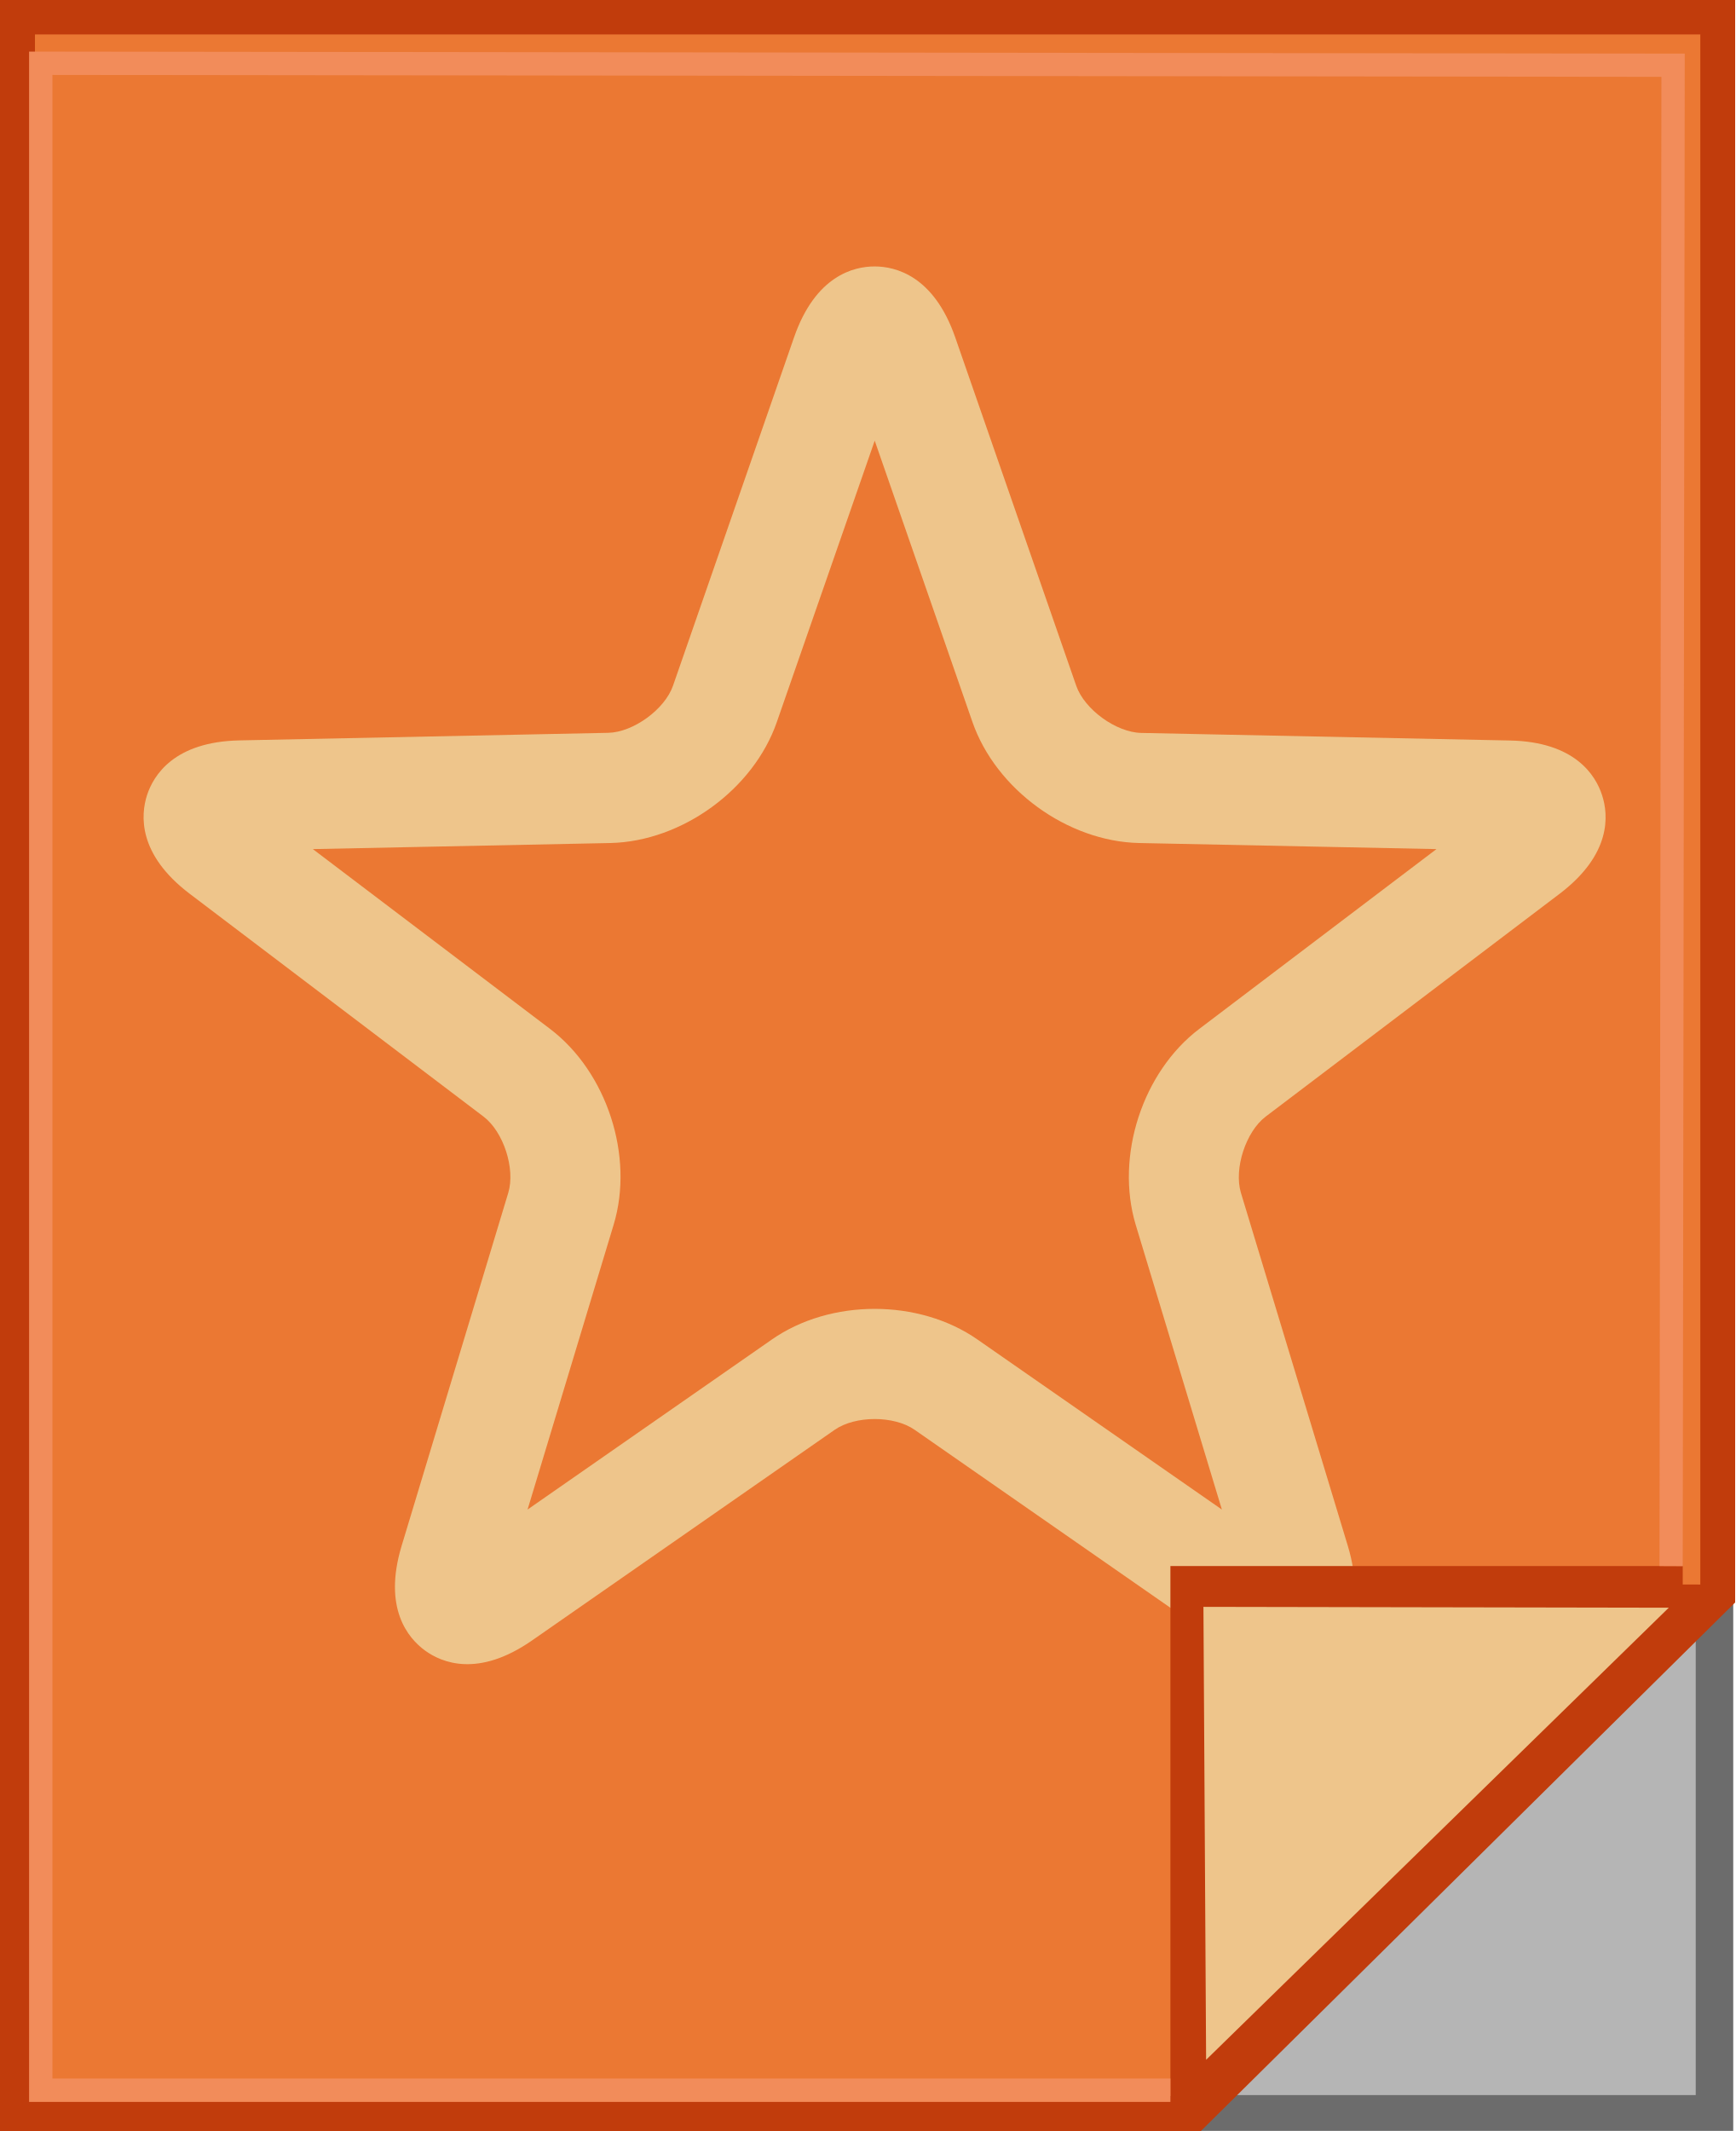
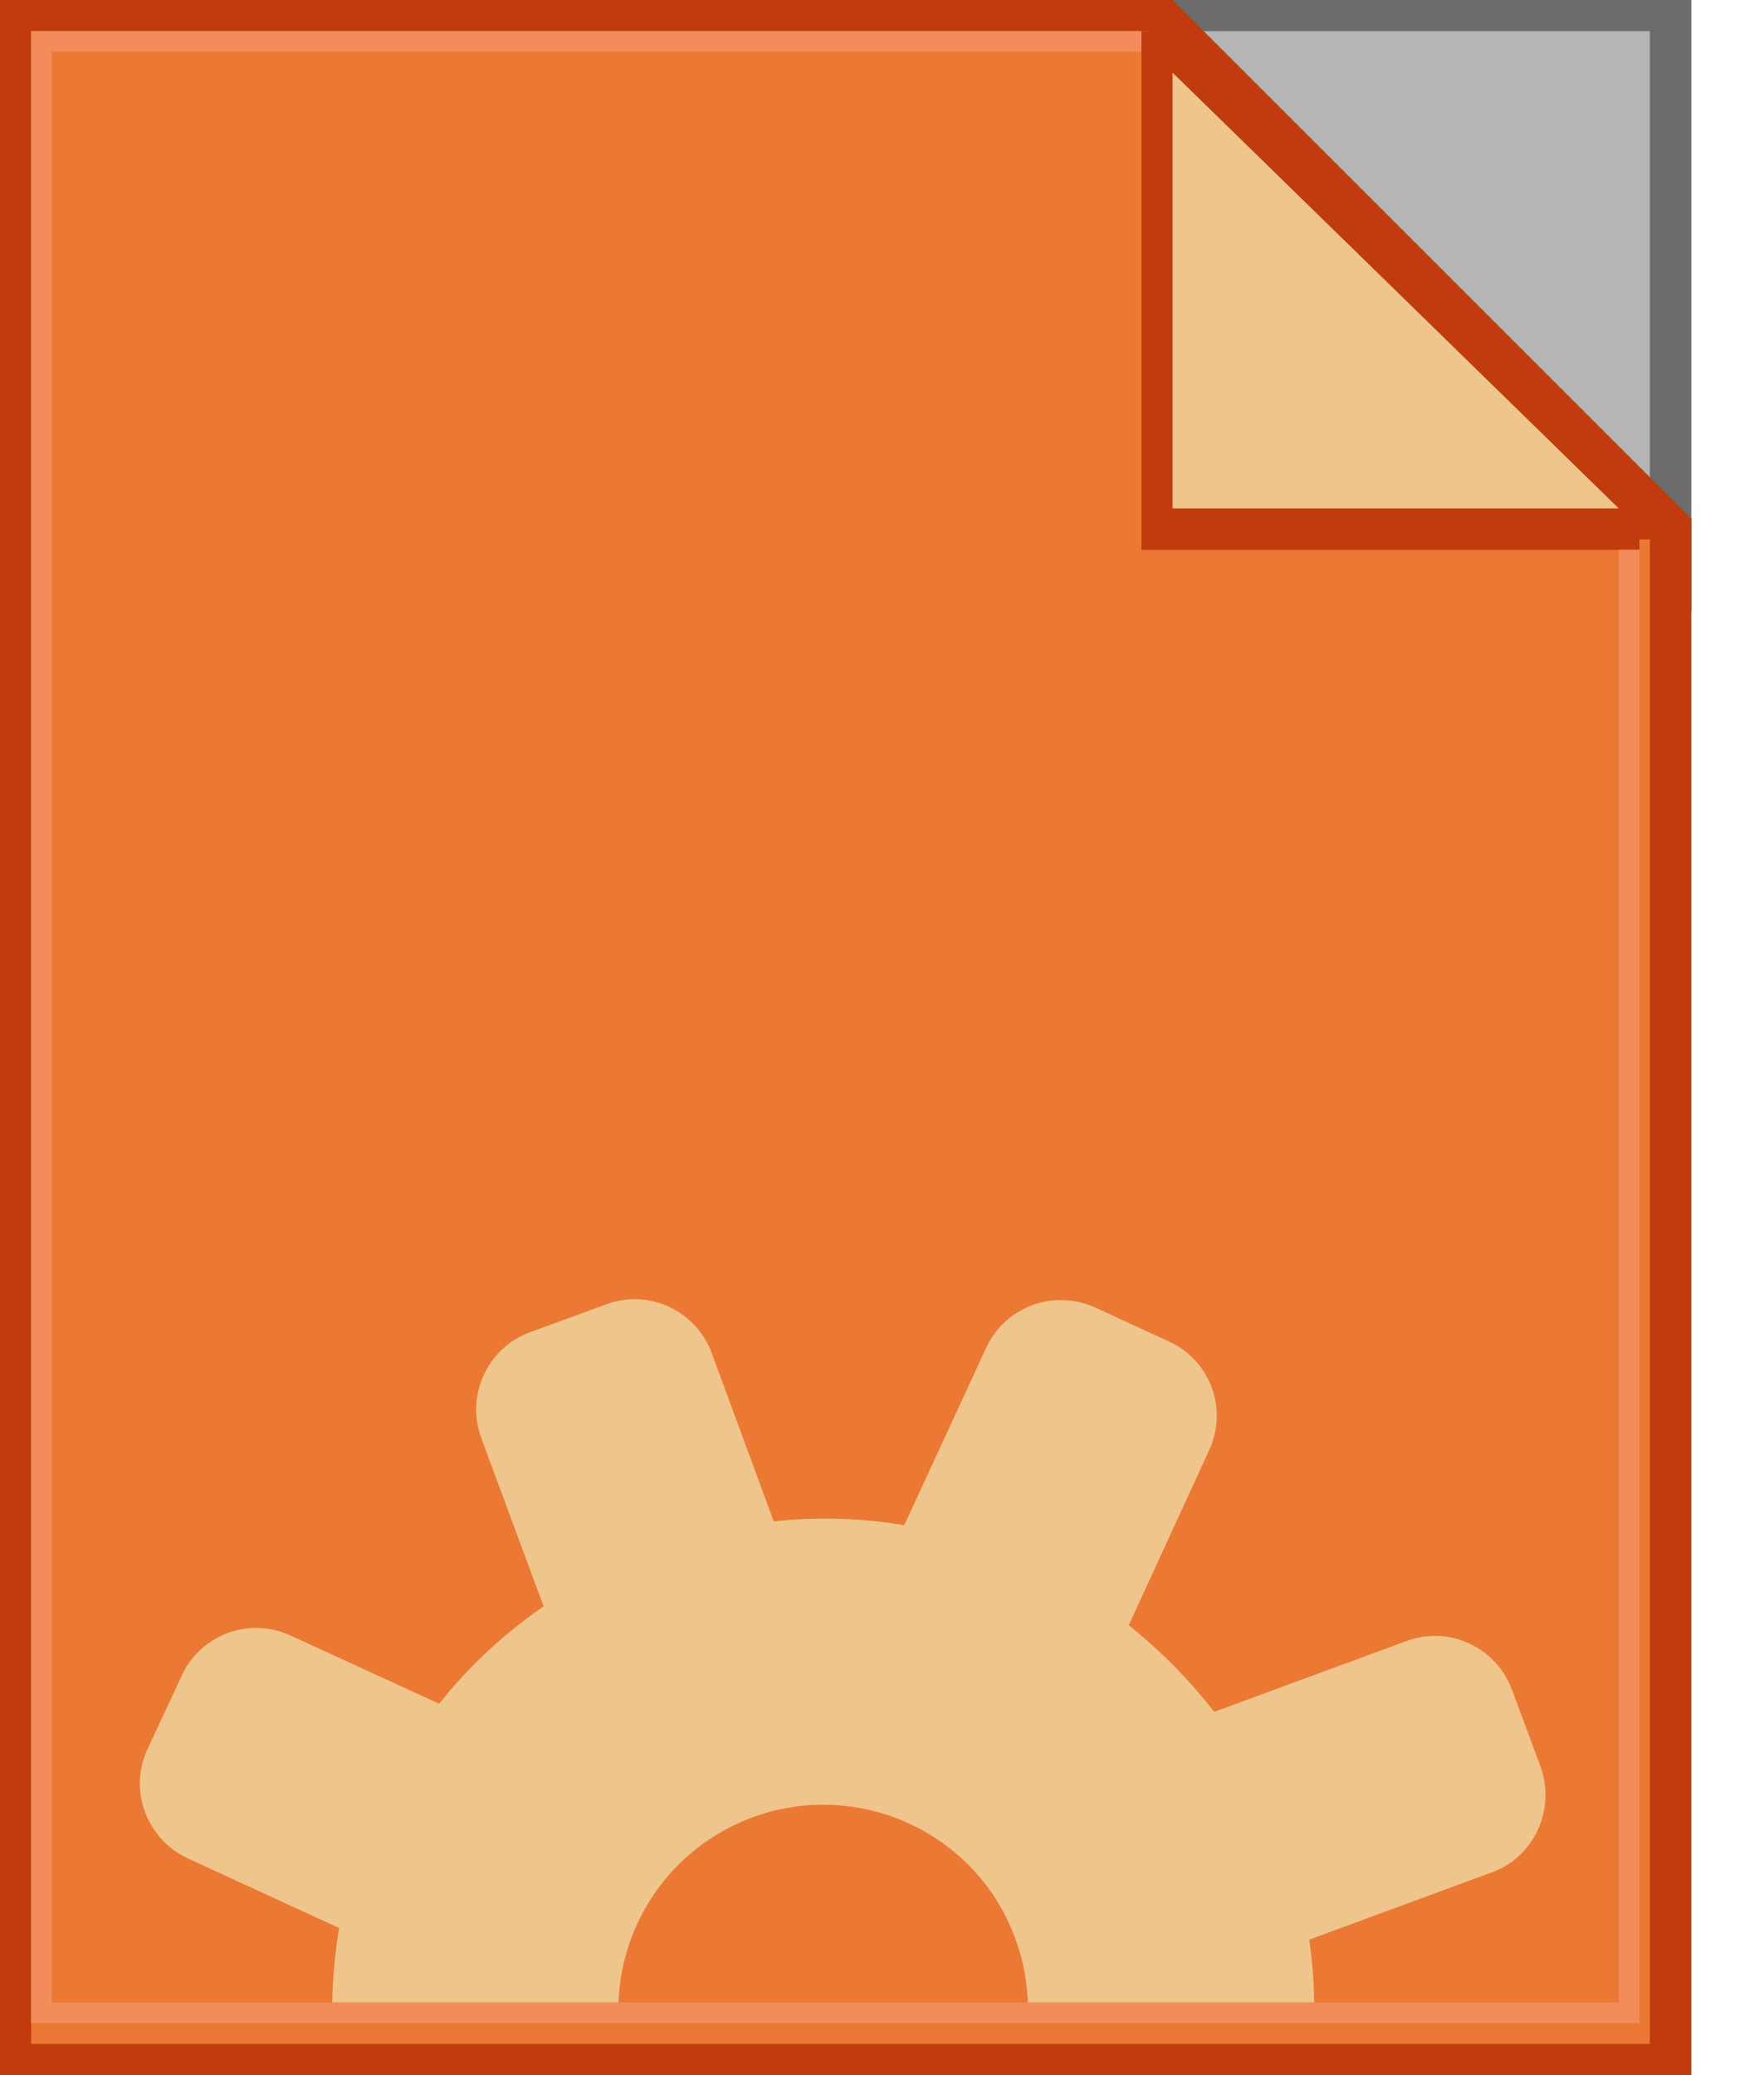
- <svg xmlns="http://www.w3.org/2000/svg" version="1.1" x="0px" y="0px" viewBox="0 0 16.284 19.995" style="enable-background:new 0 0 16.284 19.995;" xml:space="preserve">
-   <g id="special_x5F_content_x5F_hidden">
+ <svg xmlns="http://www.w3.org/2000/svg" width="100%" height="100%" viewBox="0 0 17 20" version="1.1" xml:space="preserve" style="fill-rule:evenodd;clip-rule:evenodd;stroke-linejoin:round;stroke-miterlimit:2;">
+   <g id="content_x5F_draft_x5F_hidden" transform="matrix(1,0,0,-1,0,20)">
    <g>
      <g>
-         <polygon style="fill:#B5B5B5;" points="13.458,17.346 14.827,15.929 16.09,14.542 16.09,19.826 11.009,19.826    " />
-         <path style="fill:#6C6C6C;" d="M16.266,19.994h-5.665l2.729-2.763l1.368-1.416l1.568-1.722V19.994z M11.416,19.658h4.498v-4.667     l-0.954,1.048l-1.374,1.422L11.416,19.658z" />
+         <path d="M13.5,17.3L16.1,14.5L16.1,19.8L11,19.8L13.5,17.3Z" style="fill:rgb(181,181,181);fill-rule:nonzero;" />
+         <path d="M16.3,20L10.6,20L13.3,17.2L14.7,15.8L16.3,14.1L16.3,20ZM11.4,19.7L15.9,19.7L15.9,15L13.5,17.4L11.4,19.7Z" style="fill:rgb(108,108,108);fill-rule:nonzero;" />
      </g>
      <g>
        <g>
          <g>
-             <polygon style="fill:#EB7833;" points="0.164,19.831 11.202,19.831 16.12,14.968 16.12,0.159 0.164,0.159      " />
+             <path d="M0.2,19.8L11.2,19.8L16.1,15L16.1,0.2L0.2,0.2L0.2,19.8Z" style="fill:rgb(235,120,51);fill-rule:nonzero;" />
          </g>
          <g>
-             <path style="fill:#C13C0C;" d="M11.27,19.995H0v-20h16.284v15.041L11.27,19.995z M0.328,19.667h10.807l4.822-4.768V0.323H0.328       V19.667z" />
-           </g>
-         </g>
-         <g id="XMLID_6_">
-           <g>
-             <path style="fill:#EEC58B;" d="M12.031,15.615c-0.164,0-0.366-0.055-0.605-0.222l-2.842-1.977       c-0.193-0.135-0.557-0.135-0.751,0l-2.841,1.977c-0.504,0.35-0.845,0.209-1.003,0.094c-0.158-0.115-0.397-0.396-0.22-0.982       l1.001-3.313c0.068-0.226-0.045-0.573-0.232-0.715L1.78,8.386c-0.489-0.371-0.46-0.739-0.4-0.926       c0.061-0.186,0.254-0.5,0.867-0.513l3.461-0.071c0.235-0.005,0.531-0.22,0.608-0.442l1.136-3.269       C7.653,2.587,8.012,2.5,8.207,2.5c0,0,0.001,0,0.001,0c0.196,0,0.555,0.087,0.756,0.664l1.136,3.27       c0.077,0.222,0.374,0.438,0.61,0.443l3.459,0.071c0.612,0.012,0.806,0.327,0.866,0.513c0.061,0.186,0.09,0.554-0.398,0.925       l-2.759,2.091c-0.187,0.142-0.3,0.49-0.232,0.716l1.003,3.312c0.177,0.586-0.062,0.867-0.221,0.982       C12.345,15.547,12.212,15.615,12.031,15.615z M2.936,7.967l2.226,1.687c0.534,0.405,0.791,1.195,0.597,1.837l-0.808,2.673       l2.292-1.595c0.55-0.384,1.381-0.384,1.931,0l2.293,1.595l-0.809-2.673c-0.193-0.643,0.064-1.433,0.597-1.837l2.226-1.687       L10.689,7.91c-0.671-0.015-1.343-0.503-1.563-1.136L8.209,4.135L7.291,6.773C7.073,7.405,6.402,7.894,5.73,7.91L2.936,7.967z" />
+             <path d="M11.3,20L0,20L0,0L16.3,0L16.3,15L11.3,20ZM0.3,19.7L11.1,19.7L15.9,14.9L15.9,0.3L0.3,0.3L0.3,19.7Z" style="fill:rgb(193,60,12);fill-rule:nonzero;" />
          </g>
        </g>
        <g>
-           <polygon style="fill:#EEC58B;" points="15.929,14.977 11.211,19.585 11.184,14.968     " />
-           <path style="fill:#C13C0C;" d="M11.104,19.843l-0.029-4.985l5.123,0.01L11.104,19.843z M11.294,15.077l0.025,4.25l4.342-4.242      L11.294,15.077z" />
+           <path d="M15.9,15L11.2,19.6L11.2,15L15.9,15Z" style="fill:rgb(238,197,139);fill-rule:nonzero;" />
+           <path d="M11.1,19.8L11.1,14.8L16.2,14.8L11.1,19.8ZM11.3,15.1L11.3,19.3L15.6,15.1L11.3,15.1Z" style="fill:rgb(193,60,12);fill-rule:nonzero;" />
        </g>
        <g>
-           <polygon style="fill:#C13C0C;" points="11.202,19.722 10.984,19.722 10.984,14.694 15.792,14.694 15.792,14.913 11.202,14.913           " />
+           <path d="M11.2,19.7L11,19.7L11,14.7L15.8,14.7L15.8,14.9L11.2,14.9L11.2,19.7Z" style="fill:rgb(193,60,12);fill-rule:nonzero;" />
+         </g>
+         <g transform="matrix(1.99048,0.209207,0.209207,-1.99048,-10.7564,23.6814)">
+           <g>
+             <g>
+               <g>
+                 <g>
+                   <path d="M11.064,10.958L10.105,11.201C10.002,11.033 9.878,10.88 9.74,10.743L10.213,9.945C10.325,9.759 10.264,9.516 10.076,9.405L9.738,9.204C9.55,9.094 9.308,9.155 9.197,9.342L8.715,10.151C8.515,10.095 8.307,10.067 8.092,10.067L7.879,9.227C7.825,9.018 7.611,8.889 7.4,8.943L7.018,9.039C6.808,9.093 6.68,9.308 6.733,9.519L6.947,10.358C6.742,10.47 6.558,10.609 6.398,10.772L5.72,10.37C5.534,10.259 5.291,10.32 5.18,10.507L4.977,10.845C4.866,11.031 4.93,11.274 5.116,11.386L5.806,11.796C5.772,11.918 5.748,12.043 5.733,12.17C5.731,12.187 10.435,12.671 10.436,12.664C10.447,12.557 10.45,12.449 10.446,12.34L11.356,12.109C11.566,12.056 11.692,11.84 11.641,11.629L11.543,11.247C11.489,11.034 11.276,10.905 11.064,10.958ZM9.065,12.52C9.062,12.554 8.341,12.444 8.197,12.429C7.677,12.374 7.111,12.308 7.104,12.314C7.15,11.92 7.434,11.578 7.841,11.474C8.368,11.341 8.904,11.657 9.038,12.184C9.067,12.297 9.075,12.41 9.065,12.52" style="fill:rgb(238,197,139);fill-rule:nonzero;" />
+                 </g>
+               </g>
+             </g>
+           </g>
        </g>
        <g>
-           <polygon style="fill:#F28C5A;" points="10.984,19.722 0.273,19.722 0.273,0.484 15.811,0.503 15.792,14.695 15.574,14.694       15.592,0.721 0.492,0.703 0.492,19.503 10.984,19.503     " />
+           <path d="M11,19.7L0.3,19.7L0.3,0.5L15.8,0.5L15.8,14.7L15.6,14.7L15.6,0.7L0.5,0.7L0.5,19.5L11,19.5L11,19.7Z" style="fill:rgb(242,140,90);fill-rule:nonzero;" />
        </g>
      </g>
    </g>
  </g>
-   <g id="Layer_1">
- </g>
</svg>
